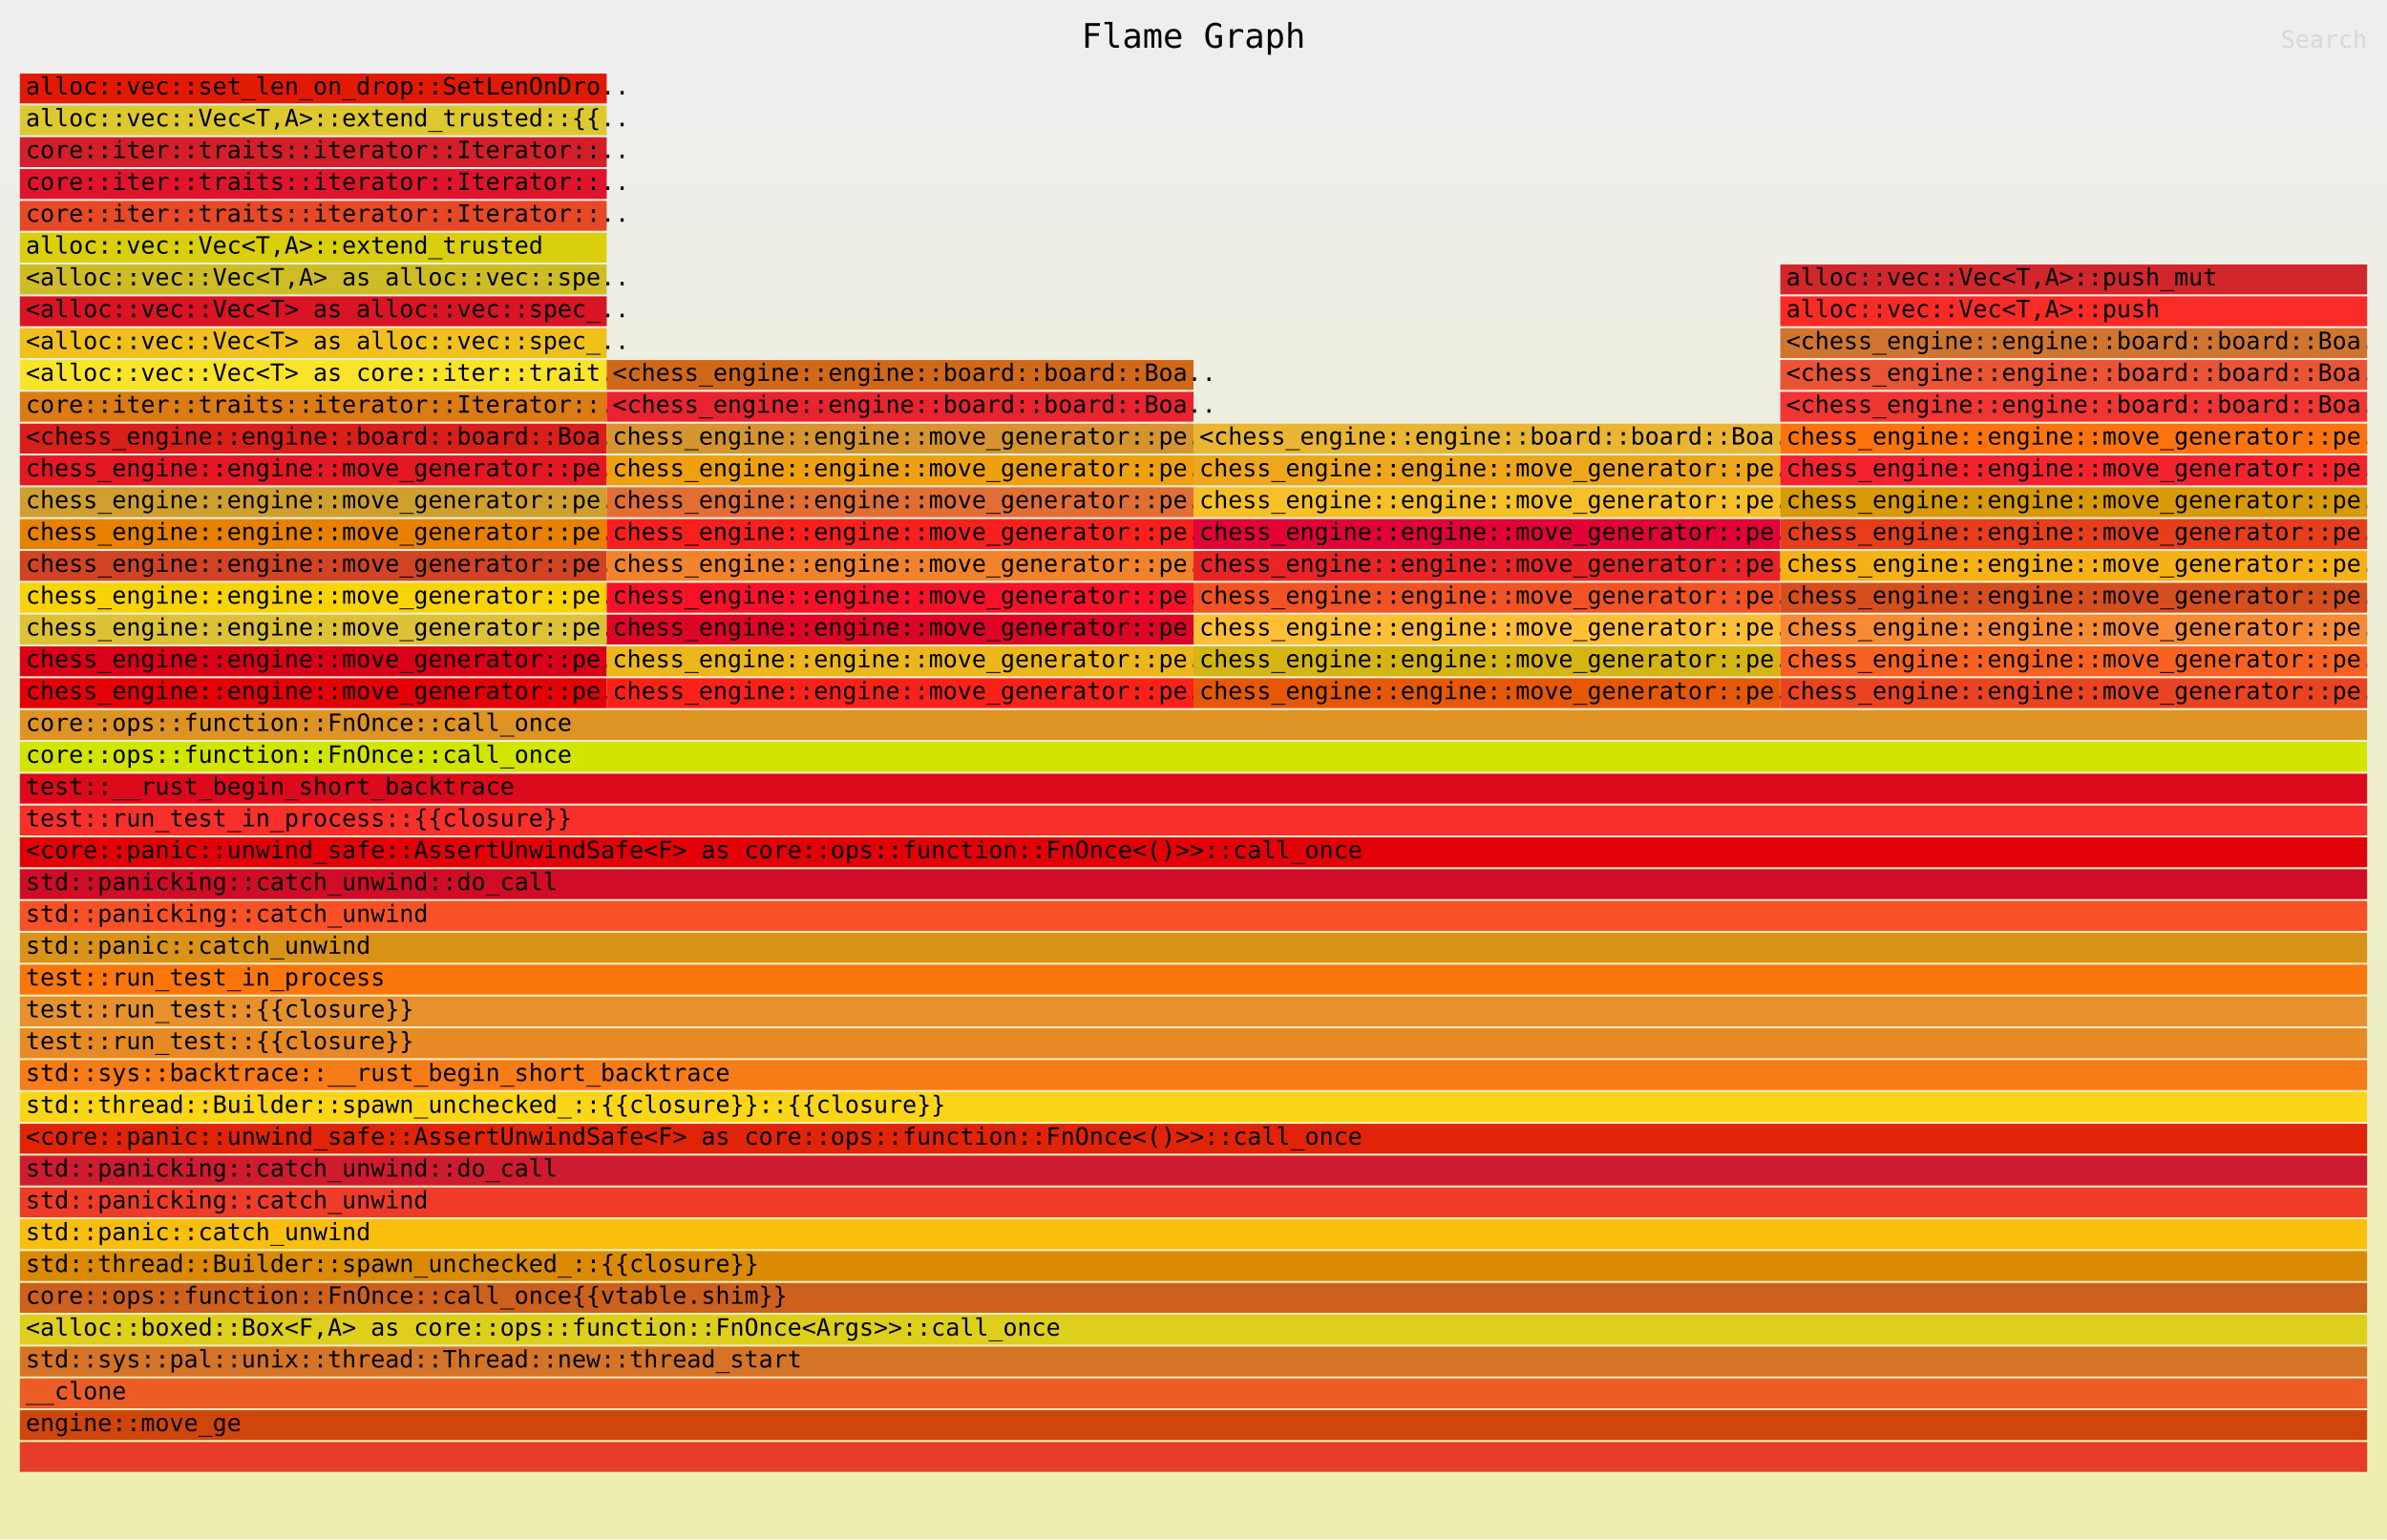
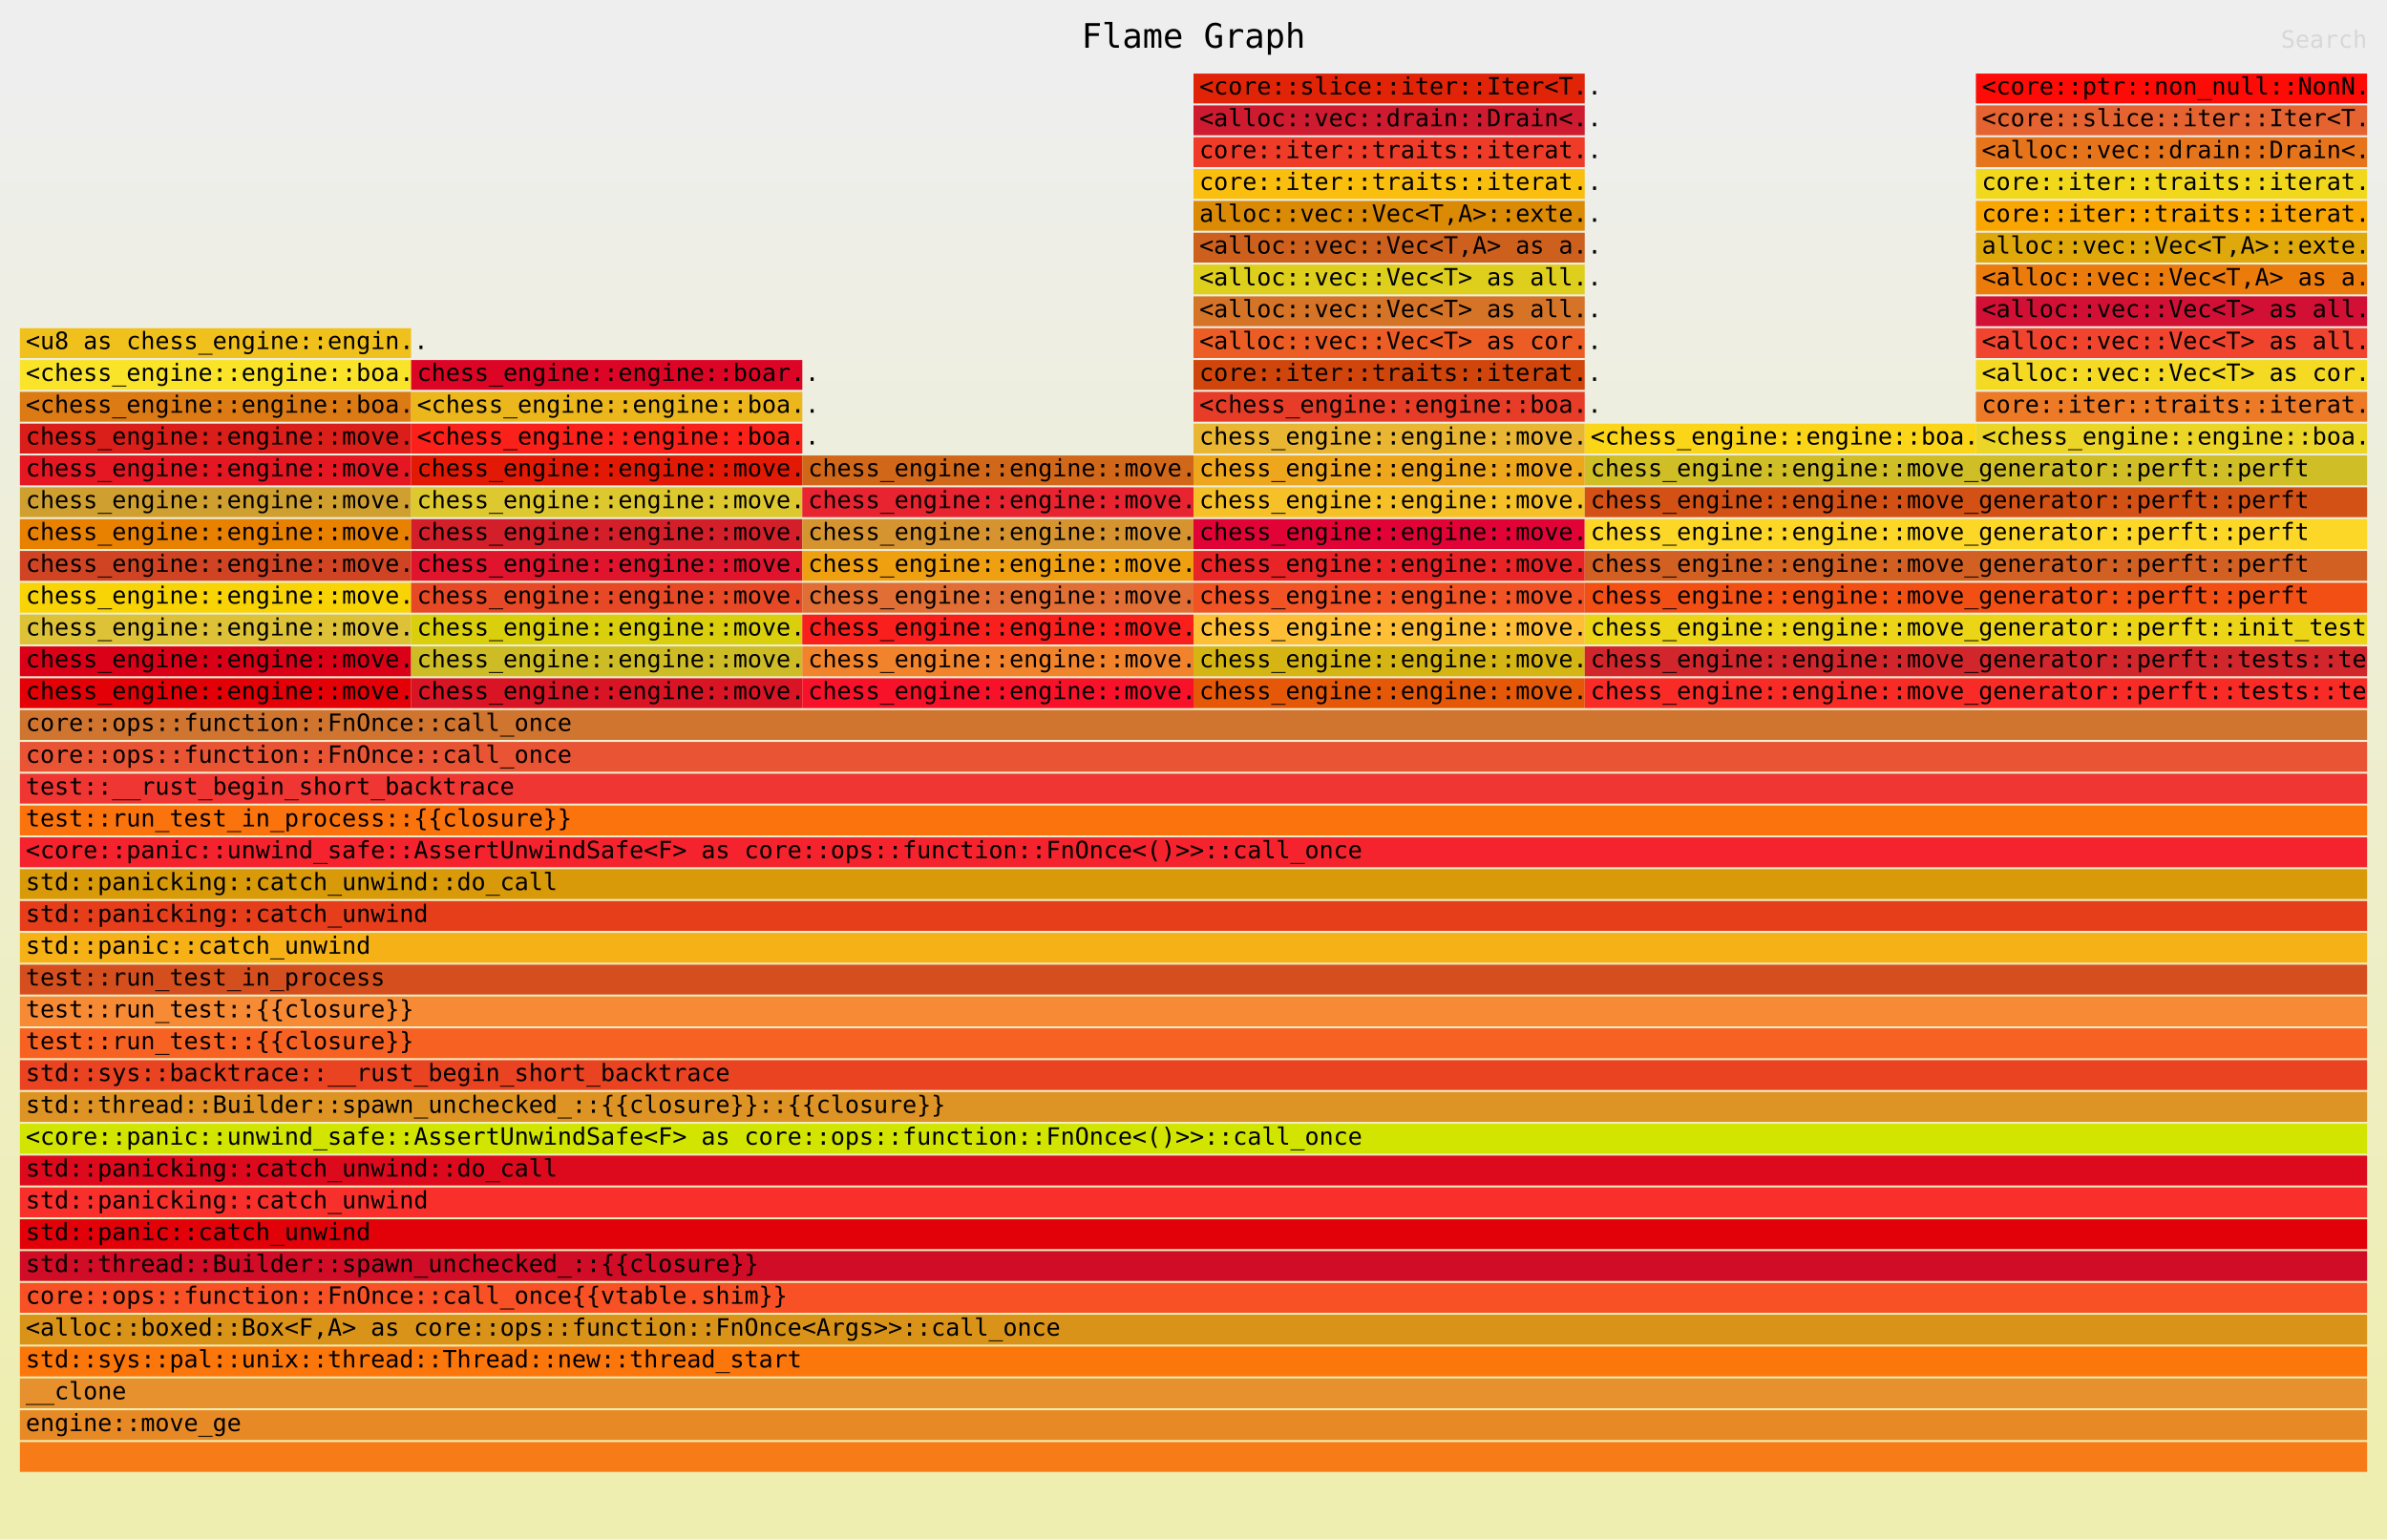
<svg xmlns="http://www.w3.org/2000/svg" xmlns:ns1="http://github.com/jonhoo/inferno" version="1.1" width="1200" height="774" viewBox="0 0 1200 774">
  <defs>
    <linearGradient id="background" y1="0" y2="1" x1="0" x2="0">
      <stop stop-color="#eeeeee" offset="5%" />
      <stop stop-color="#eeeeb0" offset="95%" />
    </linearGradient>
  </defs>
  <style type="text/css">
text { font-family:monospace; font-size:12px }
#title { text-anchor:middle; font-size:17px; }
#matched { text-anchor:end; }
#search { text-anchor:end; opacity:0.1; cursor:pointer; }
#search:hover, #search.show { opacity:1; }
#subtitle { text-anchor:middle; font-color:rgb(160,160,160); }
#unzoom { cursor:pointer; }
#frames &gt; *:hover { stroke:black; stroke-width:0.5; cursor:pointer; }
.hide { display:none; }
.parent { opacity:0.5; }
</style>
  <rect x="0" y="0" width="100%" height="774" fill="url(#background)" />
  <text id="title" fill="rgb(0,0,0)" x="50%" y="24.00">Flame Graph</text>
  <text id="details" fill="rgb(0,0,0)" x="10" y="757.00"> </text>
  <text id="unzoom" class="hide" fill="rgb(0,0,0)" x="10" y="24.00">Reset Zoom</text>
  <text id="search" fill="rgb(0,0,0)" x="1190" y="24.00">Search</text>
  <text id="matched" fill="rgb(0,0,0)" x="1190" y="757.00"> </text>
-   <svg id="frames" x="10" width="1180" total_samples="4">
-     <g>
-       <rect x="0%" y="341" width="25%" height="15" fill="rgb(227,0,7)" ns1:x="0" ns1:w="1" />
-       <text x="0.25%" y="351.50">chess_engine::engine::move_generator::pe..</text>
-     </g>
-     <g>
-       <rect x="0%" y="325" width="25%" height="15" fill="rgb(217,0,24)" ns1:x="0" ns1:w="1" />
-       <text x="0.25%" y="335.50">chess_engine::engine::move_generator::pe..</text>
-     </g>
-     <g>
-       <rect x="0%" y="309" width="25%" height="15" fill="rgb(221,193,54)" ns1:x="0" ns1:w="1" />
-       <text x="0.25%" y="319.50">chess_engine::engine::move_generator::pe..</text>
-     </g>
-     <g>
-       <rect x="0%" y="293" width="25%" height="15" fill="rgb(248,212,6)" ns1:x="0" ns1:w="1" />
-       <text x="0.25%" y="303.50">chess_engine::engine::move_generator::pe..</text>
-     </g>
-     <g>
-       <rect x="0%" y="277" width="25%" height="15" fill="rgb(208,68,35)" ns1:x="0" ns1:w="1" />
-       <text x="0.25%" y="287.50">chess_engine::engine::move_generator::pe..</text>
-     </g>
-     <g>
-       <rect x="0%" y="261" width="25%" height="15" fill="rgb(232,128,0)" ns1:x="0" ns1:w="1" />
-       <text x="0.25%" y="271.50">chess_engine::engine::move_generator::pe..</text>
-     </g>
-     <g>
-       <rect x="0%" y="245" width="25%" height="15" fill="rgb(207,160,47)" ns1:x="0" ns1:w="1" />
-       <text x="0.25%" y="255.50">chess_engine::engine::move_generator::pe..</text>
-     </g>
-     <g>
-       <rect x="0%" y="229" width="25%" height="15" fill="rgb(228,23,34)" ns1:x="0" ns1:w="1" />
-       <text x="0.25%" y="239.50">chess_engine::engine::move_generator::pe..</text>
-     </g>
-     <g>
-       <rect x="0%" y="213" width="25%" height="15" fill="rgb(218,30,26)" ns1:x="0" ns1:w="1" />
-       <text x="0.25%" y="223.50">&lt;chess_engine::engine::board::board::Boa..</text>
-     </g>
-     <g>
-       <rect x="0%" y="197" width="25%" height="15" fill="rgb(220,122,19)" ns1:x="0" ns1:w="1" />
-       <text x="0.25%" y="207.50">core::iter::traits::iterator::Iterator::..</text>
-     </g>
-     <g>
-       <rect x="0%" y="181" width="25%" height="15" fill="rgb(250,228,42)" ns1:x="0" ns1:w="1" />
-       <text x="0.25%" y="191.50">&lt;alloc::vec::Vec&lt;T&gt; as core::iter::trait..</text>
-     </g>
-     <g>
-       <rect x="0%" y="165" width="25%" height="15" fill="rgb(240,193,28)" ns1:x="0" ns1:w="1" />
-       <text x="0.25%" y="175.50">&lt;alloc::vec::Vec&lt;T&gt; as alloc::vec::spec_..</text>
-     </g>
-     <g>
-       <rect x="0%" y="149" width="25%" height="15" fill="rgb(216,20,37)" ns1:x="0" ns1:w="1" />
-       <text x="0.25%" y="159.50">&lt;alloc::vec::Vec&lt;T&gt; as alloc::vec::spec_..</text>
-     </g>
-     <g>
-       <rect x="0%" y="133" width="25%" height="15" fill="rgb(206,188,39)" ns1:x="0" ns1:w="1" />
-       <text x="0.25%" y="143.50">&lt;alloc::vec::Vec&lt;T,A&gt; as alloc::vec::spe..</text>
-     </g>
-     <g>
-       <rect x="0%" y="117" width="25%" height="15" fill="rgb(217,207,13)" ns1:x="0" ns1:w="1" />
-       <text x="0.25%" y="127.50">alloc::vec::Vec&lt;T,A&gt;::extend_trusted</text>
-     </g>
-     <g>
-       <rect x="0%" y="101" width="25%" height="15" fill="rgb(231,73,38)" ns1:x="0" ns1:w="1" />
-       <text x="0.25%" y="111.50">core::iter::traits::iterator::Iterator::..</text>
-     </g>
-     <g>
-       <rect x="0%" y="85" width="25%" height="15" fill="rgb(225,20,46)" ns1:x="0" ns1:w="1" />
-       <text x="0.25%" y="95.50">core::iter::traits::iterator::Iterator::..</text>
-     </g>
-     <g>
-       <rect x="0%" y="69" width="25%" height="15" fill="rgb(210,31,41)" ns1:x="0" ns1:w="1" />
-       <text x="0.25%" y="79.50">core::iter::traits::iterator::Iterator::..</text>
-     </g>
-     <g>
-       <rect x="0%" y="53" width="25%" height="15" fill="rgb(221,200,47)" ns1:x="0" ns1:w="1" />
-       <text x="0.25%" y="63.50">alloc::vec::Vec&lt;T,A&gt;::extend_trusted::{{..</text>
-     </g>
-     <g>
-       <rect x="0%" y="37" width="25%" height="15" fill="rgb(226,26,5)" ns1:x="0" ns1:w="1" />
-       <text x="0.25%" y="47.50">alloc::vec::set_len_on_drop::SetLenOnDro..</text>
-     </g>
-     <g>
-       <rect x="25%" y="341" width="25%" height="15" fill="rgb(249,33,26)" ns1:x="1" ns1:w="1" />
-       <text x="25.25%" y="351.50">chess_engine::engine::move_generator::pe..</text>
-     </g>
-     <g>
-       <rect x="25%" y="325" width="25%" height="15" fill="rgb(235,183,28)" ns1:x="1" ns1:w="1" />
-       <text x="25.25%" y="335.50">chess_engine::engine::move_generator::pe..</text>
-     </g>
-     <g>
-       <rect x="25%" y="309" width="25%" height="15" fill="rgb(221,5,38)" ns1:x="1" ns1:w="1" />
-       <text x="25.25%" y="319.50">chess_engine::engine::move_generator::pe..</text>
-     </g>
-     <g>
-       <rect x="25%" y="293" width="25%" height="15" fill="rgb(247,18,42)" ns1:x="1" ns1:w="1" />
-       <text x="25.25%" y="303.50">chess_engine::engine::move_generator::pe..</text>
-     </g>
-     <g>
-       <rect x="25%" y="277" width="25%" height="15" fill="rgb(241,131,45)" ns1:x="1" ns1:w="1" />
-       <text x="25.25%" y="287.50">chess_engine::engine::move_generator::pe..</text>
-     </g>
-     <g>
-       <rect x="25%" y="261" width="25%" height="15" fill="rgb(249,31,29)" ns1:x="1" ns1:w="1" />
-       <text x="25.25%" y="271.50">chess_engine::engine::move_generator::pe..</text>
-     </g>
-     <g>
-       <rect x="25%" y="245" width="25%" height="15" fill="rgb(225,111,53)" ns1:x="1" ns1:w="1" />
-       <text x="25.25%" y="255.50">chess_engine::engine::move_generator::pe..</text>
-     </g>
-     <g>
-       <rect x="25%" y="229" width="25%" height="15" fill="rgb(238,160,17)" ns1:x="1" ns1:w="1" />
-       <text x="25.25%" y="239.50">chess_engine::engine::move_generator::pe..</text>
-     </g>
-     <g>
-       <rect x="25%" y="213" width="25%" height="15" fill="rgb(214,148,48)" ns1:x="1" ns1:w="1" />
-       <text x="25.25%" y="223.50">chess_engine::engine::move_generator::pe..</text>
-     </g>
-     <g>
-       <rect x="25%" y="197" width="25%" height="15" fill="rgb(232,36,49)" ns1:x="1" ns1:w="1" />
-       <text x="25.25%" y="207.50">&lt;chess_engine::engine::board::board::Boa..</text>
-     </g>
-     <g>
-       <rect x="25%" y="181" width="25%" height="15" fill="rgb(209,103,24)" ns1:x="1" ns1:w="1" />
-       <text x="25.25%" y="191.50">&lt;chess_engine::engine::board::board::Boa..</text>
-     </g>
-     <g>
-       <rect x="50%" y="341" width="25%" height="15" fill="rgb(229,88,8)" ns1:x="2" ns1:w="1" />
-       <text x="50.25%" y="351.50">chess_engine::engine::move_generator::pe..</text>
-     </g>
-     <g>
-       <rect x="50%" y="325" width="25%" height="15" fill="rgb(213,181,19)" ns1:x="2" ns1:w="1" />
-       <text x="50.25%" y="335.50">chess_engine::engine::move_generator::pe..</text>
-     </g>
-     <g>
-       <rect x="50%" y="309" width="25%" height="15" fill="rgb(254,191,54)" ns1:x="2" ns1:w="1" />
-       <text x="50.25%" y="319.50">chess_engine::engine::move_generator::pe..</text>
-     </g>
-     <g>
-       <rect x="50%" y="293" width="25%" height="15" fill="rgb(241,83,37)" ns1:x="2" ns1:w="1" />
-       <text x="50.25%" y="303.50">chess_engine::engine::move_generator::pe..</text>
-     </g>
-     <g>
-       <rect x="50%" y="277" width="25%" height="15" fill="rgb(233,36,39)" ns1:x="2" ns1:w="1" />
-       <text x="50.25%" y="287.50">chess_engine::engine::move_generator::pe..</text>
-     </g>
-     <g>
-       <rect x="50%" y="261" width="25%" height="15" fill="rgb(226,3,54)" ns1:x="2" ns1:w="1" />
-       <text x="50.25%" y="271.50">chess_engine::engine::move_generator::pe..</text>
-     </g>
-     <g>
-       <rect x="50%" y="245" width="25%" height="15" fill="rgb(245,192,40)" ns1:x="2" ns1:w="1" />
-       <text x="50.25%" y="255.50">chess_engine::engine::move_generator::pe..</text>
-     </g>
-     <g>
-       <rect x="50%" y="229" width="25%" height="15" fill="rgb(238,167,29)" ns1:x="2" ns1:w="1" />
-       <text x="50.25%" y="239.50">chess_engine::engine::move_generator::pe..</text>
-     </g>
-     <g>
-       <rect x="50%" y="213" width="25%" height="15" fill="rgb(232,182,51)" ns1:x="2" ns1:w="1" />
-       <text x="50.25%" y="223.50">&lt;chess_engine::engine::board::board::Boa..</text>
-     </g>
-     <g>
-       <rect x="0%" y="725" width="100%" height="15" fill="rgb(231,60,39)" ns1:x="0" ns1:w="4" />
+   <svg id="frames" x="10" width="1180" total_samples="6">
+     <g>
+       <rect x="0%" y="341" width="16.667%" height="15" fill="rgb(227,0,7)" ns1:x="0" ns1:w="1" />
+       <text x="0.25%" y="351.50">chess_engine::engine::move..</text>
+     </g>
+     <g>
+       <rect x="0%" y="325" width="16.667%" height="15" fill="rgb(217,0,24)" ns1:x="0" ns1:w="1" />
+       <text x="0.25%" y="335.50">chess_engine::engine::move..</text>
+     </g>
+     <g>
+       <rect x="0%" y="309" width="16.667%" height="15" fill="rgb(221,193,54)" ns1:x="0" ns1:w="1" />
+       <text x="0.25%" y="319.50">chess_engine::engine::move..</text>
+     </g>
+     <g>
+       <rect x="0%" y="293" width="16.667%" height="15" fill="rgb(248,212,6)" ns1:x="0" ns1:w="1" />
+       <text x="0.25%" y="303.50">chess_engine::engine::move..</text>
+     </g>
+     <g>
+       <rect x="0%" y="277" width="16.667%" height="15" fill="rgb(208,68,35)" ns1:x="0" ns1:w="1" />
+       <text x="0.25%" y="287.50">chess_engine::engine::move..</text>
+     </g>
+     <g>
+       <rect x="0%" y="261" width="16.667%" height="15" fill="rgb(232,128,0)" ns1:x="0" ns1:w="1" />
+       <text x="0.25%" y="271.50">chess_engine::engine::move..</text>
+     </g>
+     <g>
+       <rect x="0%" y="245" width="16.667%" height="15" fill="rgb(207,160,47)" ns1:x="0" ns1:w="1" />
+       <text x="0.25%" y="255.50">chess_engine::engine::move..</text>
+     </g>
+     <g>
+       <rect x="0%" y="229" width="16.667%" height="15" fill="rgb(228,23,34)" ns1:x="0" ns1:w="1" />
+       <text x="0.25%" y="239.50">chess_engine::engine::move..</text>
+     </g>
+     <g>
+       <rect x="0%" y="213" width="16.667%" height="15" fill="rgb(218,30,26)" ns1:x="0" ns1:w="1" />
+       <text x="0.25%" y="223.50">chess_engine::engine::move..</text>
+     </g>
+     <g>
+       <rect x="0%" y="197" width="16.667%" height="15" fill="rgb(220,122,19)" ns1:x="0" ns1:w="1" />
+       <text x="0.25%" y="207.50">&lt;chess_engine::engine::boa..</text>
+     </g>
+     <g>
+       <rect x="0%" y="181" width="16.667%" height="15" fill="rgb(250,228,42)" ns1:x="0" ns1:w="1" />
+       <text x="0.25%" y="191.50">&lt;chess_engine::engine::boa..</text>
+     </g>
+     <g>
+       <rect x="0%" y="165" width="16.667%" height="15" fill="rgb(240,193,28)" ns1:x="0" ns1:w="1" />
+       <text x="0.25%" y="175.50">&lt;u8 as chess_engine::engin..</text>
+     </g>
+     <g>
+       <rect x="16.667%" y="341" width="16.667%" height="15" fill="rgb(216,20,37)" ns1:x="1" ns1:w="1" />
+       <text x="16.917%" y="351.50">chess_engine::engine::move..</text>
+     </g>
+     <g>
+       <rect x="16.667%" y="325" width="16.667%" height="15" fill="rgb(206,188,39)" ns1:x="1" ns1:w="1" />
+       <text x="16.917%" y="335.50">chess_engine::engine::move..</text>
+     </g>
+     <g>
+       <rect x="16.667%" y="309" width="16.667%" height="15" fill="rgb(217,207,13)" ns1:x="1" ns1:w="1" />
+       <text x="16.917%" y="319.50">chess_engine::engine::move..</text>
+     </g>
+     <g>
+       <rect x="16.667%" y="293" width="16.667%" height="15" fill="rgb(231,73,38)" ns1:x="1" ns1:w="1" />
+       <text x="16.917%" y="303.50">chess_engine::engine::move..</text>
+     </g>
+     <g>
+       <rect x="16.667%" y="277" width="16.667%" height="15" fill="rgb(225,20,46)" ns1:x="1" ns1:w="1" />
+       <text x="16.917%" y="287.50">chess_engine::engine::move..</text>
+     </g>
+     <g>
+       <rect x="16.667%" y="261" width="16.667%" height="15" fill="rgb(210,31,41)" ns1:x="1" ns1:w="1" />
+       <text x="16.917%" y="271.50">chess_engine::engine::move..</text>
+     </g>
+     <g>
+       <rect x="16.667%" y="245" width="16.667%" height="15" fill="rgb(221,200,47)" ns1:x="1" ns1:w="1" />
+       <text x="16.917%" y="255.50">chess_engine::engine::move..</text>
+     </g>
+     <g>
+       <rect x="16.667%" y="229" width="16.667%" height="15" fill="rgb(226,26,5)" ns1:x="1" ns1:w="1" />
+       <text x="16.917%" y="239.50">chess_engine::engine::move..</text>
+     </g>
+     <g>
+       <rect x="16.667%" y="213" width="16.667%" height="15" fill="rgb(249,33,26)" ns1:x="1" ns1:w="1" />
+       <text x="16.917%" y="223.50">&lt;chess_engine::engine::boa..</text>
+     </g>
+     <g>
+       <rect x="16.667%" y="197" width="16.667%" height="15" fill="rgb(235,183,28)" ns1:x="1" ns1:w="1" />
+       <text x="16.917%" y="207.50">&lt;chess_engine::engine::boa..</text>
+     </g>
+     <g>
+       <rect x="16.667%" y="181" width="16.667%" height="15" fill="rgb(221,5,38)" ns1:x="1" ns1:w="1" />
+       <text x="16.917%" y="191.50">chess_engine::engine::boar..</text>
+     </g>
+     <g>
+       <rect x="33.333%" y="341" width="16.667%" height="15" fill="rgb(247,18,42)" ns1:x="2" ns1:w="1" />
+       <text x="33.583%" y="351.50">chess_engine::engine::move..</text>
+     </g>
+     <g>
+       <rect x="33.333%" y="325" width="16.667%" height="15" fill="rgb(241,131,45)" ns1:x="2" ns1:w="1" />
+       <text x="33.583%" y="335.50">chess_engine::engine::move..</text>
+     </g>
+     <g>
+       <rect x="33.333%" y="309" width="16.667%" height="15" fill="rgb(249,31,29)" ns1:x="2" ns1:w="1" />
+       <text x="33.583%" y="319.50">chess_engine::engine::move..</text>
+     </g>
+     <g>
+       <rect x="33.333%" y="293" width="16.667%" height="15" fill="rgb(225,111,53)" ns1:x="2" ns1:w="1" />
+       <text x="33.583%" y="303.50">chess_engine::engine::move..</text>
+     </g>
+     <g>
+       <rect x="33.333%" y="277" width="16.667%" height="15" fill="rgb(238,160,17)" ns1:x="2" ns1:w="1" />
+       <text x="33.583%" y="287.50">chess_engine::engine::move..</text>
+     </g>
+     <g>
+       <rect x="33.333%" y="261" width="16.667%" height="15" fill="rgb(214,148,48)" ns1:x="2" ns1:w="1" />
+       <text x="33.583%" y="271.50">chess_engine::engine::move..</text>
+     </g>
+     <g>
+       <rect x="33.333%" y="245" width="16.667%" height="15" fill="rgb(232,36,49)" ns1:x="2" ns1:w="1" />
+       <text x="33.583%" y="255.50">chess_engine::engine::move..</text>
+     </g>
+     <g>
+       <rect x="33.333%" y="229" width="16.667%" height="15" fill="rgb(209,103,24)" ns1:x="2" ns1:w="1" />
+       <text x="33.583%" y="239.50">chess_engine::engine::move..</text>
+     </g>
+     <g>
+       <rect x="50%" y="341" width="16.667%" height="15" fill="rgb(229,88,8)" ns1:x="3" ns1:w="1" />
+       <text x="50.25%" y="351.50">chess_engine::engine::move..</text>
+     </g>
+     <g>
+       <rect x="50%" y="325" width="16.667%" height="15" fill="rgb(213,181,19)" ns1:x="3" ns1:w="1" />
+       <text x="50.25%" y="335.50">chess_engine::engine::move..</text>
+     </g>
+     <g>
+       <rect x="50%" y="309" width="16.667%" height="15" fill="rgb(254,191,54)" ns1:x="3" ns1:w="1" />
+       <text x="50.25%" y="319.50">chess_engine::engine::move..</text>
+     </g>
+     <g>
+       <rect x="50%" y="293" width="16.667%" height="15" fill="rgb(241,83,37)" ns1:x="3" ns1:w="1" />
+       <text x="50.25%" y="303.50">chess_engine::engine::move..</text>
+     </g>
+     <g>
+       <rect x="50%" y="277" width="16.667%" height="15" fill="rgb(233,36,39)" ns1:x="3" ns1:w="1" />
+       <text x="50.25%" y="287.50">chess_engine::engine::move..</text>
+     </g>
+     <g>
+       <rect x="50%" y="261" width="16.667%" height="15" fill="rgb(226,3,54)" ns1:x="3" ns1:w="1" />
+       <text x="50.25%" y="271.50">chess_engine::engine::move..</text>
+     </g>
+     <g>
+       <rect x="50%" y="245" width="16.667%" height="15" fill="rgb(245,192,40)" ns1:x="3" ns1:w="1" />
+       <text x="50.25%" y="255.50">chess_engine::engine::move..</text>
+     </g>
+     <g>
+       <rect x="50%" y="229" width="16.667%" height="15" fill="rgb(238,167,29)" ns1:x="3" ns1:w="1" />
+       <text x="50.25%" y="239.50">chess_engine::engine::move..</text>
+     </g>
+     <g>
+       <rect x="50%" y="213" width="16.667%" height="15" fill="rgb(232,182,51)" ns1:x="3" ns1:w="1" />
+       <text x="50.25%" y="223.50">chess_engine::engine::move..</text>
+     </g>
+     <g>
+       <rect x="50%" y="197" width="16.667%" height="15" fill="rgb(231,60,39)" ns1:x="3" ns1:w="1" />
+       <text x="50.25%" y="207.50">&lt;chess_engine::engine::boa..</text>
+     </g>
+     <g>
+       <rect x="50%" y="181" width="16.667%" height="15" fill="rgb(208,69,12)" ns1:x="3" ns1:w="1" />
+       <text x="50.25%" y="191.50">core::iter::traits::iterat..</text>
+     </g>
+     <g>
+       <rect x="50%" y="165" width="16.667%" height="15" fill="rgb(235,93,37)" ns1:x="3" ns1:w="1" />
+       <text x="50.25%" y="175.50">&lt;alloc::vec::Vec&lt;T&gt; as cor..</text>
+     </g>
+     <g>
+       <rect x="50%" y="149" width="16.667%" height="15" fill="rgb(213,116,39)" ns1:x="3" ns1:w="1" />
+       <text x="50.25%" y="159.50">&lt;alloc::vec::Vec&lt;T&gt; as all..</text>
+     </g>
+     <g>
+       <rect x="50%" y="133" width="16.667%" height="15" fill="rgb(222,207,29)" ns1:x="3" ns1:w="1" />
+       <text x="50.25%" y="143.50">&lt;alloc::vec::Vec&lt;T&gt; as all..</text>
+     </g>
+     <g>
+       <rect x="50%" y="117" width="16.667%" height="15" fill="rgb(206,96,30)" ns1:x="3" ns1:w="1" />
+       <text x="50.25%" y="127.50">&lt;alloc::vec::Vec&lt;T,A&gt; as a..</text>
+     </g>
+     <g>
+       <rect x="50%" y="101" width="16.667%" height="15" fill="rgb(218,138,4)" ns1:x="3" ns1:w="1" />
+       <text x="50.25%" y="111.50">alloc::vec::Vec&lt;T,A&gt;::exte..</text>
+     </g>
+     <g>
+       <rect x="50%" y="85" width="16.667%" height="15" fill="rgb(250,191,14)" ns1:x="3" ns1:w="1" />
+       <text x="50.25%" y="95.50">core::iter::traits::iterat..</text>
+     </g>
+     <g>
+       <rect x="50%" y="69" width="16.667%" height="15" fill="rgb(239,60,40)" ns1:x="3" ns1:w="1" />
+       <text x="50.25%" y="79.50">core::iter::traits::iterat..</text>
+     </g>
+     <g>
+       <rect x="50%" y="53" width="16.667%" height="15" fill="rgb(206,27,48)" ns1:x="3" ns1:w="1" />
+       <text x="50.25%" y="63.50">&lt;alloc::vec::drain::Drain&lt;..</text>
+     </g>
+     <g>
+       <rect x="50%" y="37" width="16.667%" height="15" fill="rgb(225,35,8)" ns1:x="3" ns1:w="1" />
+       <text x="50.25%" y="47.50">&lt;core::slice::iter::Iter&lt;T..</text>
+     </g>
+     <g>
+       <rect x="66.667%" y="213" width="16.667%" height="15" fill="rgb(250,213,24)" ns1:x="4" ns1:w="1" />
+       <text x="66.917%" y="223.50">&lt;chess_engine::engine::boa..</text>
+     </g>
+     <g>
+       <rect x="0%" y="725" width="100%" height="15" fill="rgb(247,123,22)" ns1:x="0" ns1:w="6" />
      <text x="0.25%" y="735.50" />
    </g>
    <g>
-       <rect x="0%" y="709" width="100%" height="15" fill="rgb(208,69,12)" ns1:x="0" ns1:w="4" />
+       <rect x="0%" y="709" width="100%" height="15" fill="rgb(231,138,38)" ns1:x="0" ns1:w="6" />
      <text x="0.25%" y="719.50">engine::move_ge</text>
    </g>
    <g>
-       <rect x="0%" y="693" width="100%" height="15" fill="rgb(235,93,37)" ns1:x="0" ns1:w="4" />
+       <rect x="0%" y="693" width="100%" height="15" fill="rgb(231,145,46)" ns1:x="0" ns1:w="6" />
      <text x="0.25%" y="703.50">__clone</text>
    </g>
    <g>
-       <rect x="0%" y="677" width="100%" height="15" fill="rgb(213,116,39)" ns1:x="0" ns1:w="4" />
+       <rect x="0%" y="677" width="100%" height="15" fill="rgb(251,118,11)" ns1:x="0" ns1:w="6" />
      <text x="0.25%" y="687.50">std::sys::pal::unix::thread::Thread::new::thread_start</text>
    </g>
    <g>
-       <rect x="0%" y="661" width="100%" height="15" fill="rgb(222,207,29)" ns1:x="0" ns1:w="4" />
+       <rect x="0%" y="661" width="100%" height="15" fill="rgb(217,147,25)" ns1:x="0" ns1:w="6" />
      <text x="0.25%" y="671.50">&lt;alloc::boxed::Box&lt;F,A&gt; as core::ops::function::FnOnce&lt;Args&gt;&gt;::call_once</text>
    </g>
    <g>
-       <rect x="0%" y="645" width="100%" height="15" fill="rgb(206,96,30)" ns1:x="0" ns1:w="4" />
+       <rect x="0%" y="645" width="100%" height="15" fill="rgb(247,81,37)" ns1:x="0" ns1:w="6" />
      <text x="0.25%" y="655.50">core::ops::function::FnOnce::call_once{{vtable.shim}}</text>
    </g>
    <g>
-       <rect x="0%" y="629" width="100%" height="15" fill="rgb(218,138,4)" ns1:x="0" ns1:w="4" />
+       <rect x="0%" y="629" width="100%" height="15" fill="rgb(209,12,38)" ns1:x="0" ns1:w="6" />
      <text x="0.25%" y="639.50">std::thread::Builder::spawn_unchecked_::{{closure}}</text>
    </g>
    <g>
-       <rect x="0%" y="613" width="100%" height="15" fill="rgb(250,191,14)" ns1:x="0" ns1:w="4" />
+       <rect x="0%" y="613" width="100%" height="15" fill="rgb(227,1,9)" ns1:x="0" ns1:w="6" />
      <text x="0.25%" y="623.50">std::panic::catch_unwind</text>
    </g>
    <g>
-       <rect x="0%" y="597" width="100%" height="15" fill="rgb(239,60,40)" ns1:x="0" ns1:w="4" />
+       <rect x="0%" y="597" width="100%" height="15" fill="rgb(248,47,43)" ns1:x="0" ns1:w="6" />
      <text x="0.25%" y="607.50">std::panicking::catch_unwind</text>
    </g>
    <g>
-       <rect x="0%" y="581" width="100%" height="15" fill="rgb(206,27,48)" ns1:x="0" ns1:w="4" />
+       <rect x="0%" y="581" width="100%" height="15" fill="rgb(221,10,30)" ns1:x="0" ns1:w="6" />
      <text x="0.25%" y="591.50">std::panicking::catch_unwind::do_call</text>
    </g>
    <g>
-       <rect x="0%" y="565" width="100%" height="15" fill="rgb(225,35,8)" ns1:x="0" ns1:w="4" />
+       <rect x="0%" y="565" width="100%" height="15" fill="rgb(210,229,1)" ns1:x="0" ns1:w="6" />
      <text x="0.25%" y="575.50">&lt;core::panic::unwind_safe::AssertUnwindSafe&lt;F&gt; as core::ops::function::FnOnce&lt;()&gt;&gt;::call_once</text>
    </g>
    <g>
-       <rect x="0%" y="549" width="100%" height="15" fill="rgb(250,213,24)" ns1:x="0" ns1:w="4" />
+       <rect x="0%" y="549" width="100%" height="15" fill="rgb(222,148,37)" ns1:x="0" ns1:w="6" />
      <text x="0.25%" y="559.50">std::thread::Builder::spawn_unchecked_::{{closure}}::{{closure}}</text>
    </g>
    <g>
-       <rect x="0%" y="533" width="100%" height="15" fill="rgb(247,123,22)" ns1:x="0" ns1:w="4" />
+       <rect x="0%" y="533" width="100%" height="15" fill="rgb(234,67,33)" ns1:x="0" ns1:w="6" />
      <text x="0.25%" y="543.50">std::sys::backtrace::__rust_begin_short_backtrace</text>
    </g>
    <g>
-       <rect x="0%" y="517" width="100%" height="15" fill="rgb(231,138,38)" ns1:x="0" ns1:w="4" />
+       <rect x="0%" y="517" width="100%" height="15" fill="rgb(247,98,35)" ns1:x="0" ns1:w="6" />
      <text x="0.25%" y="527.50">test::run_test::{{closure}}</text>
    </g>
    <g>
-       <rect x="0%" y="501" width="100%" height="15" fill="rgb(231,145,46)" ns1:x="0" ns1:w="4" />
+       <rect x="0%" y="501" width="100%" height="15" fill="rgb(247,138,52)" ns1:x="0" ns1:w="6" />
      <text x="0.25%" y="511.50">test::run_test::{{closure}}</text>
    </g>
    <g>
-       <rect x="0%" y="485" width="100%" height="15" fill="rgb(251,118,11)" ns1:x="0" ns1:w="4" />
+       <rect x="0%" y="485" width="100%" height="15" fill="rgb(213,79,30)" ns1:x="0" ns1:w="6" />
      <text x="0.25%" y="495.50">test::run_test_in_process</text>
    </g>
    <g>
-       <rect x="0%" y="469" width="100%" height="15" fill="rgb(217,147,25)" ns1:x="0" ns1:w="4" />
+       <rect x="0%" y="469" width="100%" height="15" fill="rgb(246,177,23)" ns1:x="0" ns1:w="6" />
      <text x="0.25%" y="479.50">std::panic::catch_unwind</text>
    </g>
    <g>
-       <rect x="0%" y="453" width="100%" height="15" fill="rgb(247,81,37)" ns1:x="0" ns1:w="4" />
+       <rect x="0%" y="453" width="100%" height="15" fill="rgb(230,62,27)" ns1:x="0" ns1:w="6" />
      <text x="0.25%" y="463.50">std::panicking::catch_unwind</text>
    </g>
    <g>
-       <rect x="0%" y="437" width="100%" height="15" fill="rgb(209,12,38)" ns1:x="0" ns1:w="4" />
+       <rect x="0%" y="437" width="100%" height="15" fill="rgb(216,154,8)" ns1:x="0" ns1:w="6" />
      <text x="0.25%" y="447.50">std::panicking::catch_unwind::do_call</text>
    </g>
    <g>
-       <rect x="0%" y="421" width="100%" height="15" fill="rgb(227,1,9)" ns1:x="0" ns1:w="4" />
+       <rect x="0%" y="421" width="100%" height="15" fill="rgb(244,35,45)" ns1:x="0" ns1:w="6" />
      <text x="0.25%" y="431.50">&lt;core::panic::unwind_safe::AssertUnwindSafe&lt;F&gt; as core::ops::function::FnOnce&lt;()&gt;&gt;::call_once</text>
    </g>
    <g>
-       <rect x="0%" y="405" width="100%" height="15" fill="rgb(248,47,43)" ns1:x="0" ns1:w="4" />
+       <rect x="0%" y="405" width="100%" height="15" fill="rgb(251,115,12)" ns1:x="0" ns1:w="6" />
      <text x="0.25%" y="415.50">test::run_test_in_process::{{closure}}</text>
    </g>
    <g>
-       <rect x="0%" y="389" width="100%" height="15" fill="rgb(221,10,30)" ns1:x="0" ns1:w="4" />
+       <rect x="0%" y="389" width="100%" height="15" fill="rgb(240,54,50)" ns1:x="0" ns1:w="6" />
      <text x="0.25%" y="399.50">test::__rust_begin_short_backtrace</text>
    </g>
    <g>
-       <rect x="0%" y="373" width="100%" height="15" fill="rgb(210,229,1)" ns1:x="0" ns1:w="4" />
+       <rect x="0%" y="373" width="100%" height="15" fill="rgb(233,84,52)" ns1:x="0" ns1:w="6" />
      <text x="0.25%" y="383.50">core::ops::function::FnOnce::call_once</text>
    </g>
    <g>
-       <rect x="0%" y="357" width="100%" height="15" fill="rgb(222,148,37)" ns1:x="0" ns1:w="4" />
+       <rect x="0%" y="357" width="100%" height="15" fill="rgb(207,117,47)" ns1:x="0" ns1:w="6" />
      <text x="0.25%" y="367.50">core::ops::function::FnOnce::call_once</text>
    </g>
    <g>
-       <rect x="75%" y="341" width="25%" height="15" fill="rgb(234,67,33)" ns1:x="3" ns1:w="1" />
-       <text x="75.25%" y="351.50">chess_engine::engine::move_generator::pe..</text>
-     </g>
-     <g>
-       <rect x="75%" y="325" width="25%" height="15" fill="rgb(247,98,35)" ns1:x="3" ns1:w="1" />
-       <text x="75.25%" y="335.50">chess_engine::engine::move_generator::pe..</text>
-     </g>
-     <g>
-       <rect x="75%" y="309" width="25%" height="15" fill="rgb(247,138,52)" ns1:x="3" ns1:w="1" />
-       <text x="75.25%" y="319.50">chess_engine::engine::move_generator::pe..</text>
-     </g>
-     <g>
-       <rect x="75%" y="293" width="25%" height="15" fill="rgb(213,79,30)" ns1:x="3" ns1:w="1" />
-       <text x="75.25%" y="303.50">chess_engine::engine::move_generator::pe..</text>
-     </g>
-     <g>
-       <rect x="75%" y="277" width="25%" height="15" fill="rgb(246,177,23)" ns1:x="3" ns1:w="1" />
-       <text x="75.25%" y="287.50">chess_engine::engine::move_generator::pe..</text>
-     </g>
-     <g>
-       <rect x="75%" y="261" width="25%" height="15" fill="rgb(230,62,27)" ns1:x="3" ns1:w="1" />
-       <text x="75.25%" y="271.50">chess_engine::engine::move_generator::pe..</text>
-     </g>
-     <g>
-       <rect x="75%" y="245" width="25%" height="15" fill="rgb(216,154,8)" ns1:x="3" ns1:w="1" />
-       <text x="75.25%" y="255.50">chess_engine::engine::move_generator::pe..</text>
-     </g>
-     <g>
-       <rect x="75%" y="229" width="25%" height="15" fill="rgb(244,35,45)" ns1:x="3" ns1:w="1" />
-       <text x="75.25%" y="239.50">chess_engine::engine::move_generator::pe..</text>
-     </g>
-     <g>
-       <rect x="75%" y="213" width="25%" height="15" fill="rgb(251,115,12)" ns1:x="3" ns1:w="1" />
-       <text x="75.25%" y="223.50">chess_engine::engine::move_generator::pe..</text>
-     </g>
-     <g>
-       <rect x="75%" y="197" width="25%" height="15" fill="rgb(240,54,50)" ns1:x="3" ns1:w="1" />
-       <text x="75.25%" y="207.50">&lt;chess_engine::engine::board::board::Boa..</text>
-     </g>
-     <g>
-       <rect x="75%" y="181" width="25%" height="15" fill="rgb(233,84,52)" ns1:x="3" ns1:w="1" />
-       <text x="75.25%" y="191.50">&lt;chess_engine::engine::board::board::Boa..</text>
-     </g>
-     <g>
-       <rect x="75%" y="165" width="25%" height="15" fill="rgb(207,117,47)" ns1:x="3" ns1:w="1" />
-       <text x="75.25%" y="175.50">&lt;chess_engine::engine::board::board::Boa..</text>
-     </g>
-     <g>
-       <rect x="75%" y="149" width="25%" height="15" fill="rgb(249,43,39)" ns1:x="3" ns1:w="1" />
-       <text x="75.25%" y="159.50">alloc::vec::Vec&lt;T,A&gt;::push</text>
-     </g>
-     <g>
-       <rect x="75%" y="133" width="25%" height="15" fill="rgb(209,38,44)" ns1:x="3" ns1:w="1" />
-       <text x="75.25%" y="143.50">alloc::vec::Vec&lt;T,A&gt;::push_mut</text>
+       <rect x="66.667%" y="341" width="33.333%" height="15" fill="rgb(249,43,39)" ns1:x="4" ns1:w="2" />
+       <text x="66.917%" y="351.50">chess_engine::engine::move_generator::perft::tests::te..</text>
+     </g>
+     <g>
+       <rect x="66.667%" y="325" width="33.333%" height="15" fill="rgb(209,38,44)" ns1:x="4" ns1:w="2" />
+       <text x="66.917%" y="335.50">chess_engine::engine::move_generator::perft::tests::te..</text>
+     </g>
+     <g>
+       <rect x="66.667%" y="309" width="33.333%" height="15" fill="rgb(236,212,23)" ns1:x="4" ns1:w="2" />
+       <text x="66.917%" y="319.50">chess_engine::engine::move_generator::perft::init_test..</text>
+     </g>
+     <g>
+       <rect x="66.667%" y="293" width="33.333%" height="15" fill="rgb(242,79,21)" ns1:x="4" ns1:w="2" />
+       <text x="66.917%" y="303.50">chess_engine::engine::move_generator::perft::perft</text>
+     </g>
+     <g>
+       <rect x="66.667%" y="277" width="33.333%" height="15" fill="rgb(211,96,35)" ns1:x="4" ns1:w="2" />
+       <text x="66.917%" y="287.50">chess_engine::engine::move_generator::perft::perft</text>
+     </g>
+     <g>
+       <rect x="66.667%" y="261" width="33.333%" height="15" fill="rgb(253,215,40)" ns1:x="4" ns1:w="2" />
+       <text x="66.917%" y="271.50">chess_engine::engine::move_generator::perft::perft</text>
+     </g>
+     <g>
+       <rect x="66.667%" y="245" width="33.333%" height="15" fill="rgb(211,81,21)" ns1:x="4" ns1:w="2" />
+       <text x="66.917%" y="255.50">chess_engine::engine::move_generator::perft::perft</text>
+     </g>
+     <g>
+       <rect x="66.667%" y="229" width="33.333%" height="15" fill="rgb(208,190,38)" ns1:x="4" ns1:w="2" />
+       <text x="66.917%" y="239.50">chess_engine::engine::move_generator::perft::perft</text>
+     </g>
+     <g>
+       <rect x="83.333%" y="213" width="16.667%" height="15" fill="rgb(235,213,38)" ns1:x="5" ns1:w="1" />
+       <text x="83.583%" y="223.50">&lt;chess_engine::engine::boa..</text>
+     </g>
+     <g>
+       <rect x="83.333%" y="197" width="16.667%" height="15" fill="rgb(237,122,38)" ns1:x="5" ns1:w="1" />
+       <text x="83.583%" y="207.50">core::iter::traits::iterat..</text>
+     </g>
+     <g>
+       <rect x="83.333%" y="181" width="16.667%" height="15" fill="rgb(244,218,35)" ns1:x="5" ns1:w="1" />
+       <text x="83.583%" y="191.50">&lt;alloc::vec::Vec&lt;T&gt; as cor..</text>
+     </g>
+     <g>
+       <rect x="83.333%" y="165" width="16.667%" height="15" fill="rgb(240,68,47)" ns1:x="5" ns1:w="1" />
+       <text x="83.583%" y="175.50">&lt;alloc::vec::Vec&lt;T&gt; as all..</text>
+     </g>
+     <g>
+       <rect x="83.333%" y="149" width="16.667%" height="15" fill="rgb(210,16,53)" ns1:x="5" ns1:w="1" />
+       <text x="83.583%" y="159.50">&lt;alloc::vec::Vec&lt;T&gt; as all..</text>
+     </g>
+     <g>
+       <rect x="83.333%" y="133" width="16.667%" height="15" fill="rgb(235,124,12)" ns1:x="5" ns1:w="1" />
+       <text x="83.583%" y="143.50">&lt;alloc::vec::Vec&lt;T,A&gt; as a..</text>
+     </g>
+     <g>
+       <rect x="83.333%" y="117" width="16.667%" height="15" fill="rgb(224,169,11)" ns1:x="5" ns1:w="1" />
+       <text x="83.583%" y="127.50">alloc::vec::Vec&lt;T,A&gt;::exte..</text>
+     </g>
+     <g>
+       <rect x="83.333%" y="101" width="16.667%" height="15" fill="rgb(250,166,2)" ns1:x="5" ns1:w="1" />
+       <text x="83.583%" y="111.50">core::iter::traits::iterat..</text>
+     </g>
+     <g>
+       <rect x="83.333%" y="85" width="16.667%" height="15" fill="rgb(242,216,29)" ns1:x="5" ns1:w="1" />
+       <text x="83.583%" y="95.50">core::iter::traits::iterat..</text>
+     </g>
+     <g>
+       <rect x="83.333%" y="69" width="16.667%" height="15" fill="rgb(230,116,27)" ns1:x="5" ns1:w="1" />
+       <text x="83.583%" y="79.50">&lt;alloc::vec::drain::Drain&lt;..</text>
+     </g>
+     <g>
+       <rect x="83.333%" y="53" width="16.667%" height="15" fill="rgb(228,99,48)" ns1:x="5" ns1:w="1" />
+       <text x="83.583%" y="63.50">&lt;core::slice::iter::Iter&lt;T..</text>
+     </g>
+     <g>
+       <rect x="83.333%" y="37" width="16.667%" height="15" fill="rgb(253,11,6)" ns1:x="5" ns1:w="1" />
+       <text x="83.583%" y="47.50">&lt;core::ptr::non_null::NonN..</text>
    </g>
  </svg>
</svg>
